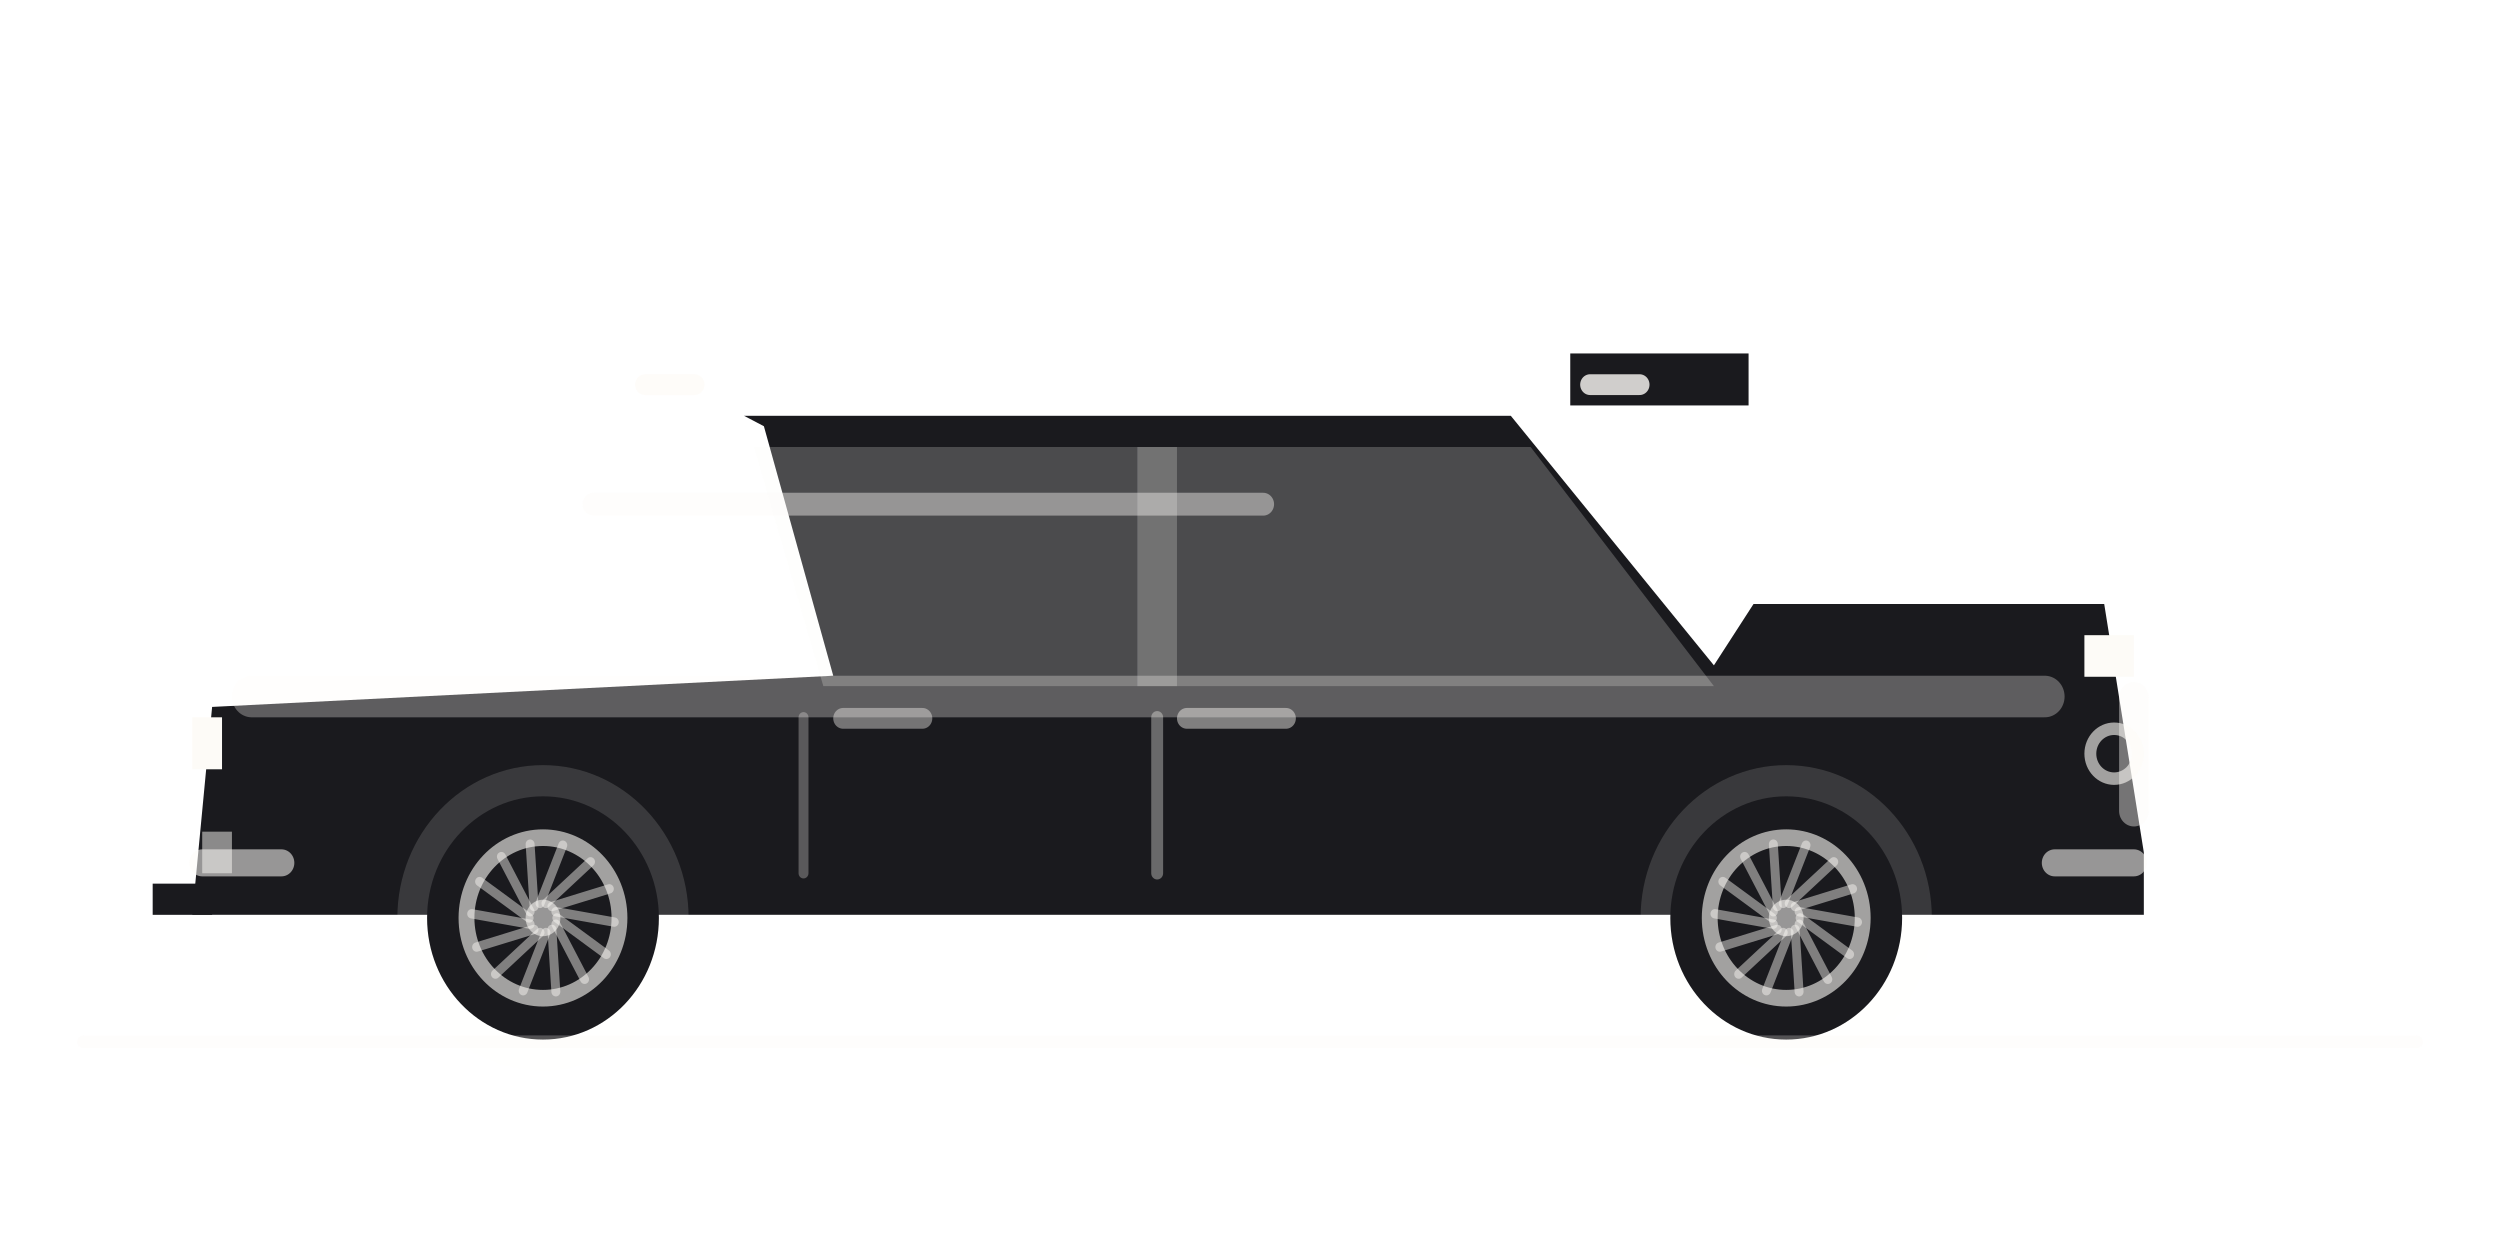
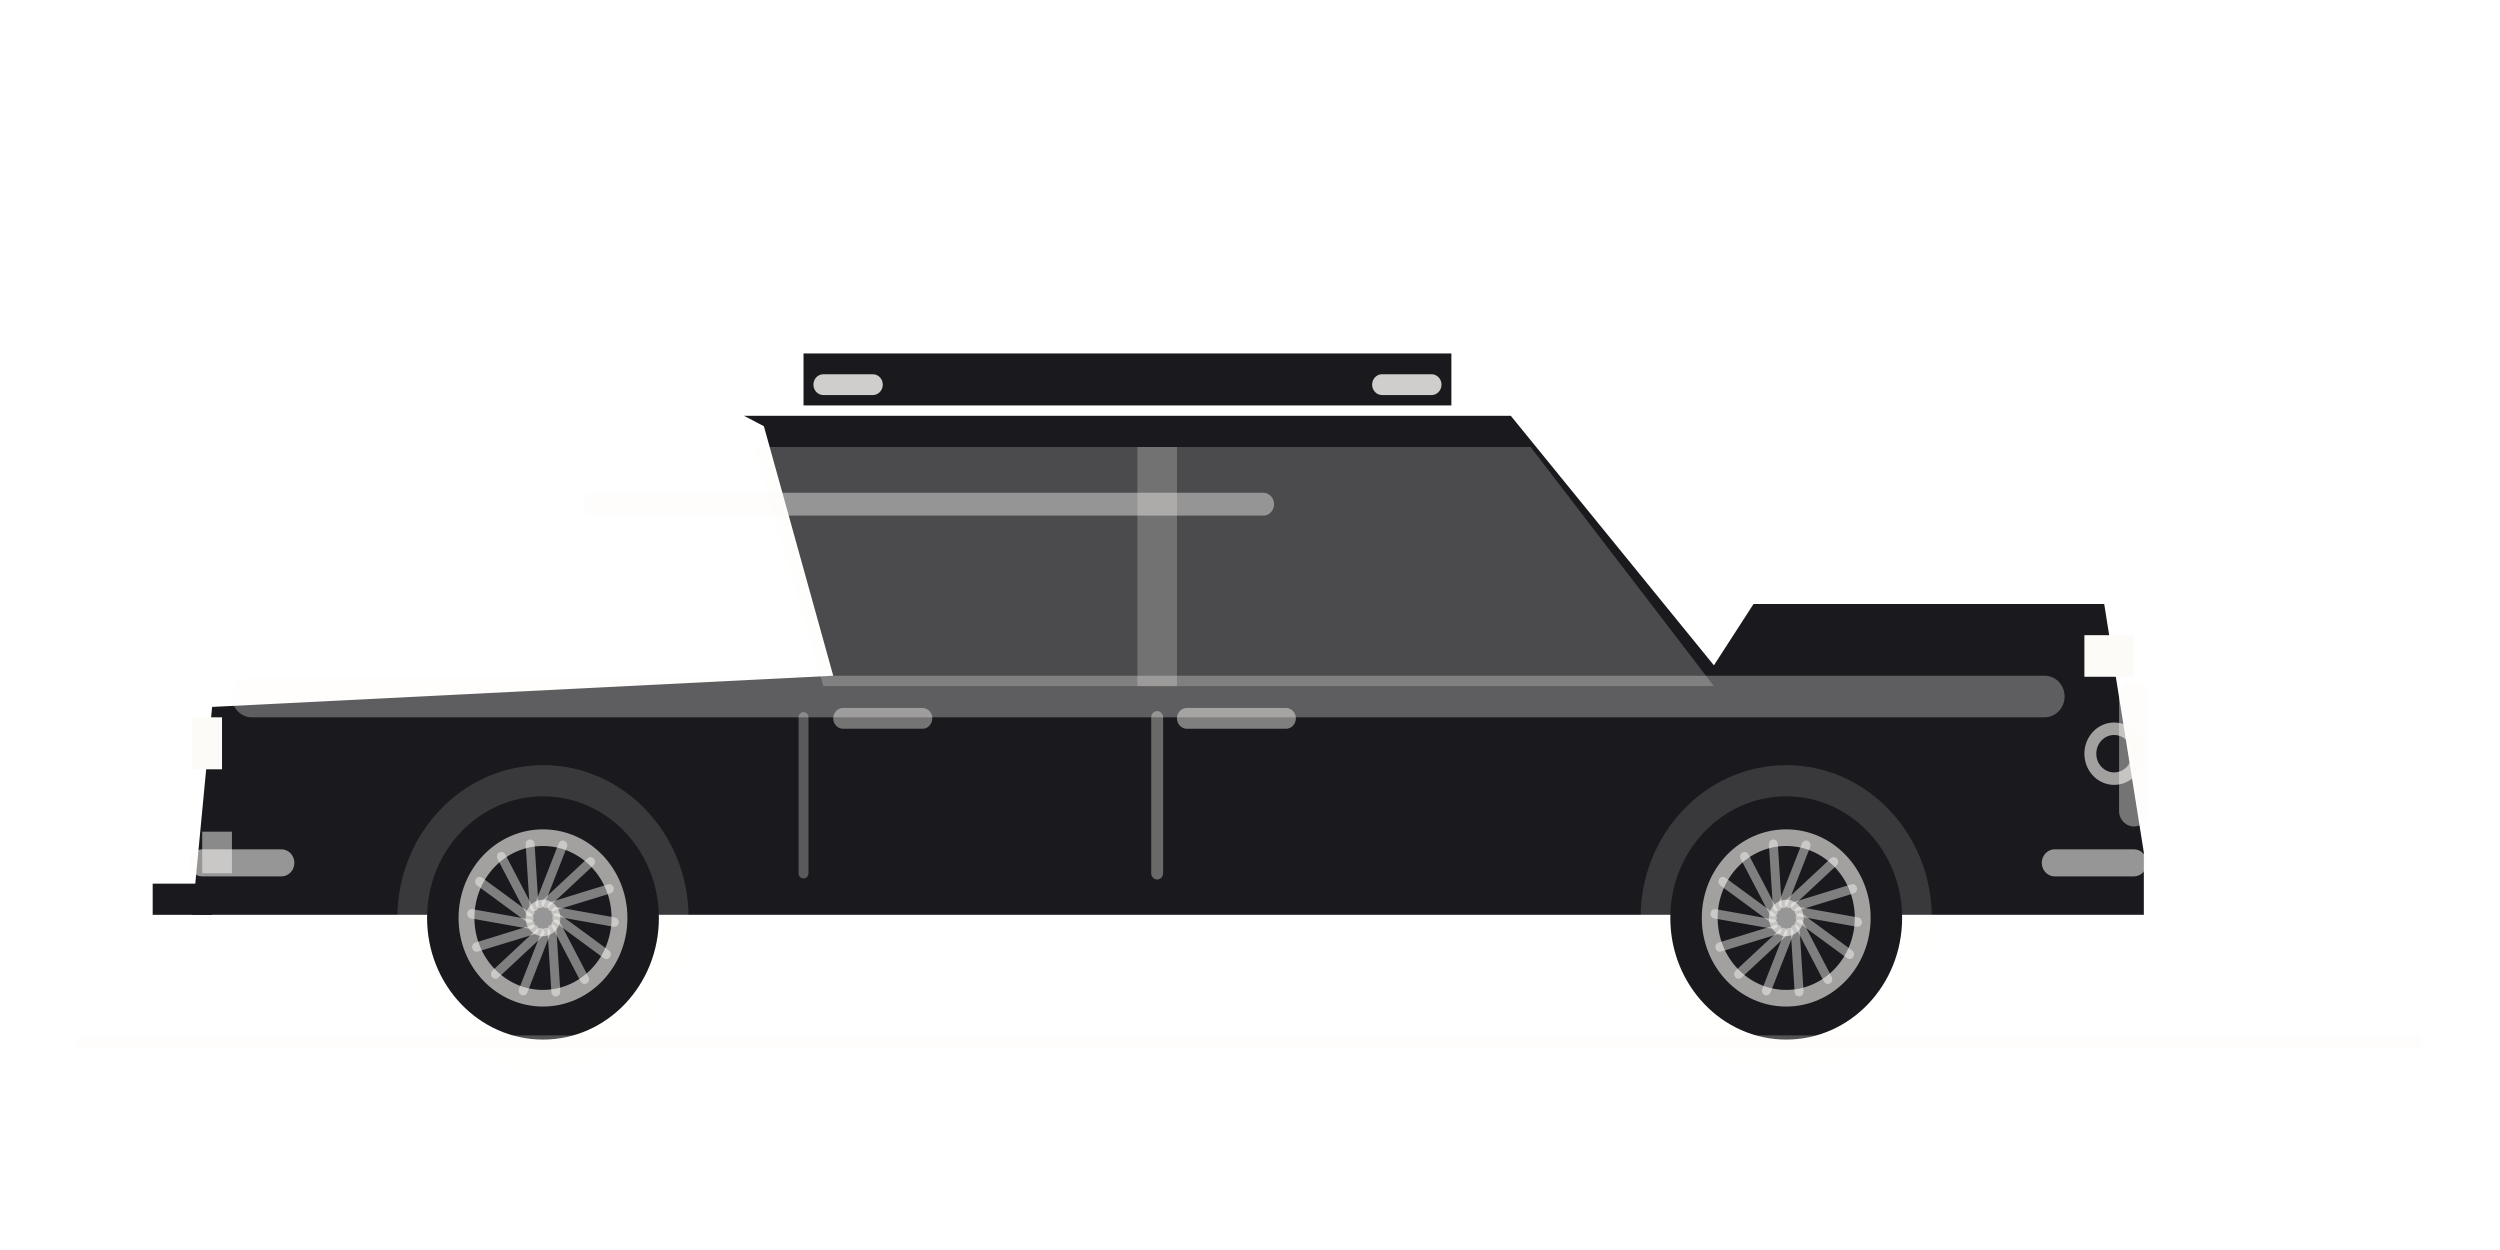
<svg xmlns="http://www.w3.org/2000/svg" viewBox="0 0 240 120">
  <g transform="translate(-1.7 0) scale(0.951 0.998)" transform-origin="120 100">
    <path d="M21.2 88L23.2 68L85.9 65L78.9 41L76.9 40L154.3 40L174.8 64L178.8 58.1L214.2 58.1L218.2 82L218.2 88Z" fill="#1A1A1E" />
    <circle cx="56.6" cy="88.3" r="14.7" fill="#FDFBF7" fill-opacity=".14" />
    <circle cx="182.1" cy="88.3" r="14.7" fill="#FDFBF7" fill-opacity=".14" />
    <path d="M156.3 43L174.8 66L116.6 66L116.6 43Z" fill="#FDFBF7" fill-opacity="0.22" />
    <path d="M120.6 43L120.6 66L84.9 66L77.9 43Z" fill="#FDFBF7" fill-opacity="0.22" />
    <path d="M118.6 69V84" fill="none" stroke="#FDFBF7" stroke-opacity="0.35" stroke-width="1.2" stroke-linecap="round" stroke-linejoin="round" />
    <path d="M82.9 69V84" fill="none" stroke="#FDFBF7" stroke-opacity="0.28" stroke-width="1" stroke-linecap="round" stroke-linejoin="round" />
    <path d="M121.6 69.1h10" fill="none" stroke="#FDFBF7" stroke-opacity="0.45" stroke-width="2" stroke-linecap="round" stroke-linejoin="round" />
    <path d="M86.9 69.1h8" fill="none" stroke="#FDFBF7" stroke-opacity="0.4" stroke-width="2" stroke-linecap="round" stroke-linejoin="round" />
    <path d="M212.2 61.1h5v4h-5z" fill="#FDFBF7" />
    <path d="M21.2 69h3v5h-3z" fill="#FDFBF7" />
    <path d="M217.2 67.1v10.9" fill="none" stroke="#FDFBF7" stroke-opacity="0.4" stroke-width="3" stroke-linecap="round" stroke-linejoin="round" />
    <circle cx="215.2" cy="72.5" r="2.4" fill="none" stroke="#FDFBF7" stroke-opacity="0.6" stroke-width="1.2" />
    <path d="M217.2 83h-8M22.2 83h8" fill="none" stroke="#FDFBF7" stroke-opacity="0.55" stroke-width="2.6" stroke-linecap="round" stroke-linejoin="round" />
    <path d="M17.2 85h6v3h-6z" fill="#1A1A1E" />
    <circle cx="56.6" cy="88.3" r="11.7" fill="#1A1A1E" />
    <circle cx="56.6" cy="88.3" r="7.722" fill="none" stroke="#FDFBF7" stroke-opacity="0.6" stroke-width="1.6" />
    <circle cx="56.6" cy="88.3" r="1.755" fill="#FDFBF7" fill-opacity=".55" />
    <path d="M58 88.3L63 91.8" fill="none" stroke="#FDFBF7" stroke-opacity="0.45" stroke-width="0.9" stroke-linecap="round" stroke-linejoin="round" />
    <path d="M57.9 88.9L60.8 94.2" fill="none" stroke="#FDFBF7" stroke-opacity="0.45" stroke-width="0.9" stroke-linecap="round" stroke-linejoin="round" />
    <path d="M57.5 89.4L57.9 95.4" fill="none" stroke="#FDFBF7" stroke-opacity="0.45" stroke-width="0.9" stroke-linecap="round" stroke-linejoin="round" />
    <path d="M56.9 89.7L54.6 95.3" fill="none" stroke="#FDFBF7" stroke-opacity="0.45" stroke-width="0.9" stroke-linecap="round" stroke-linejoin="round" />
    <path d="M56.3 89.7L51.8 93.7" fill="none" stroke="#FDFBF7" stroke-opacity="0.45" stroke-width="0.9" stroke-linecap="round" stroke-linejoin="round" />
    <path d="M55.7 89.4L49.9 91.1" fill="none" stroke="#FDFBF7" stroke-opacity="0.45" stroke-width="0.9" stroke-linecap="round" stroke-linejoin="round" />
    <path d="M55.3 88.9L49.4 87.9" fill="none" stroke="#FDFBF7" stroke-opacity="0.45" stroke-width="0.9" stroke-linecap="round" stroke-linejoin="round" />
    <path d="M55.2 88.3L50.2 84.8" fill="none" stroke="#FDFBF7" stroke-opacity="0.45" stroke-width="0.9" stroke-linecap="round" stroke-linejoin="round" />
    <path d="M55.3 87.7L52.4 82.4" fill="none" stroke="#FDFBF7" stroke-opacity="0.45" stroke-width="0.9" stroke-linecap="round" stroke-linejoin="round" />
    <path d="M55.7 87.2L55.3 81.2" fill="none" stroke="#FDFBF7" stroke-opacity="0.45" stroke-width="0.9" stroke-linecap="round" stroke-linejoin="round" />
    <path d="M56.3 86.9L58.6 81.3" fill="none" stroke="#FDFBF7" stroke-opacity="0.45" stroke-width="0.9" stroke-linecap="round" stroke-linejoin="round" />
    <path d="M56.9 86.9L61.4 82.9" fill="none" stroke="#FDFBF7" stroke-opacity="0.45" stroke-width="0.9" stroke-linecap="round" stroke-linejoin="round" />
    <path d="M57.5 87.2L63.3 85.5" fill="none" stroke="#FDFBF7" stroke-opacity="0.45" stroke-width="0.9" stroke-linecap="round" stroke-linejoin="round" />
    <path d="M57.9 87.7L63.8 88.7" fill="none" stroke="#FDFBF7" stroke-opacity="0.45" stroke-width="0.9" stroke-linecap="round" stroke-linejoin="round" />
    <circle cx="182.1" cy="88.3" r="11.7" fill="#1A1A1E" />
    <circle cx="182.1" cy="88.3" r="7.722" fill="none" stroke="#FDFBF7" stroke-opacity="0.6" stroke-width="1.6" />
    <circle cx="182.1" cy="88.3" r="1.755" fill="#FDFBF7" fill-opacity=".55" />
    <path d="M183.5 88.3L188.5 91.8" fill="none" stroke="#FDFBF7" stroke-opacity="0.45" stroke-width="0.9" stroke-linecap="round" stroke-linejoin="round" />
    <path d="M183.4 88.9L186.3 94.2" fill="none" stroke="#FDFBF7" stroke-opacity="0.45" stroke-width="0.9" stroke-linecap="round" stroke-linejoin="round" />
    <path d="M183 89.4L183.4 95.4" fill="none" stroke="#FDFBF7" stroke-opacity="0.45" stroke-width="0.9" stroke-linecap="round" stroke-linejoin="round" />
    <path d="M182.4 89.7L180.1 95.3" fill="none" stroke="#FDFBF7" stroke-opacity="0.45" stroke-width="0.9" stroke-linecap="round" stroke-linejoin="round" />
    <path d="M181.8 89.7L177.3 93.7" fill="none" stroke="#FDFBF7" stroke-opacity="0.45" stroke-width="0.9" stroke-linecap="round" stroke-linejoin="round" />
    <path d="M181.2 89.4L175.4 91.1" fill="none" stroke="#FDFBF7" stroke-opacity="0.45" stroke-width="0.9" stroke-linecap="round" stroke-linejoin="round" />
    <path d="M180.8 88.9L174.9 87.9" fill="none" stroke="#FDFBF7" stroke-opacity="0.45" stroke-width="0.9" stroke-linecap="round" stroke-linejoin="round" />
    <path d="M180.7 88.3L175.7 84.8" fill="none" stroke="#FDFBF7" stroke-opacity="0.45" stroke-width="0.9" stroke-linecap="round" stroke-linejoin="round" />
    <path d="M180.8 87.7L177.9 82.4" fill="none" stroke="#FDFBF7" stroke-opacity="0.45" stroke-width="0.9" stroke-linecap="round" stroke-linejoin="round" />
    <path d="M181.2 87.2L180.8 81.2" fill="none" stroke="#FDFBF7" stroke-opacity="0.45" stroke-width="0.9" stroke-linecap="round" stroke-linejoin="round" />
    <path d="M181.8 86.9L184.1 81.3" fill="none" stroke="#FDFBF7" stroke-opacity="0.45" stroke-width="0.9" stroke-linecap="round" stroke-linejoin="round" />
    <path d="M182.4 86.9L186.9 82.9" fill="none" stroke="#FDFBF7" stroke-opacity="0.45" stroke-width="0.9" stroke-linecap="round" stroke-linejoin="round" />
    <path d="M183 87.2L188.8 85.5" fill="none" stroke="#FDFBF7" stroke-opacity="0.45" stroke-width="0.9" stroke-linecap="round" stroke-linejoin="round" />
    <path d="M183.4 87.7L189.3 88.7" fill="none" stroke="#FDFBF7" stroke-opacity="0.45" stroke-width="0.9" stroke-linecap="round" stroke-linejoin="round" />
    <path d="M22.2 80h3v4h-3z" fill="#FDFBF7" fill-opacity=".5" />
    <path d="M27.2 67L208.2 67" fill="none" stroke="#FDFBF7" stroke-opacity="0.3" stroke-width="4" stroke-linecap="round" stroke-linejoin="round" />
-     <path d="M160.3 34h18v5h-18z" fill="#1A1A1E" />
-     <path d="M162.3 37h5M66.9 37h5" fill="none" stroke="#FDFBF7" stroke-opacity="0.8" stroke-width="2" stroke-linecap="round" stroke-linejoin="round" />
+     <path d="M82.9 34h65.4v5h-65.4z" fill="#1A1A1E" />
+     <path d="M84.9 37h5M141.3 37h5" fill="none" stroke="#FDFBF7" stroke-opacity="0.8" stroke-width="2" stroke-linecap="round" stroke-linejoin="round" />
    <path d="M61.7 48.5h67.6" fill="none" stroke="#FDFBF7" stroke-opacity="0.42" stroke-width="2.2" stroke-linecap="round" stroke-linejoin="round" />
  </g>
  <path d="M8 100h224" fill="none" stroke="#FDFBF7" stroke-opacity="0.25" stroke-width="1.2" stroke-linecap="round" stroke-linejoin="round" />
</svg>
